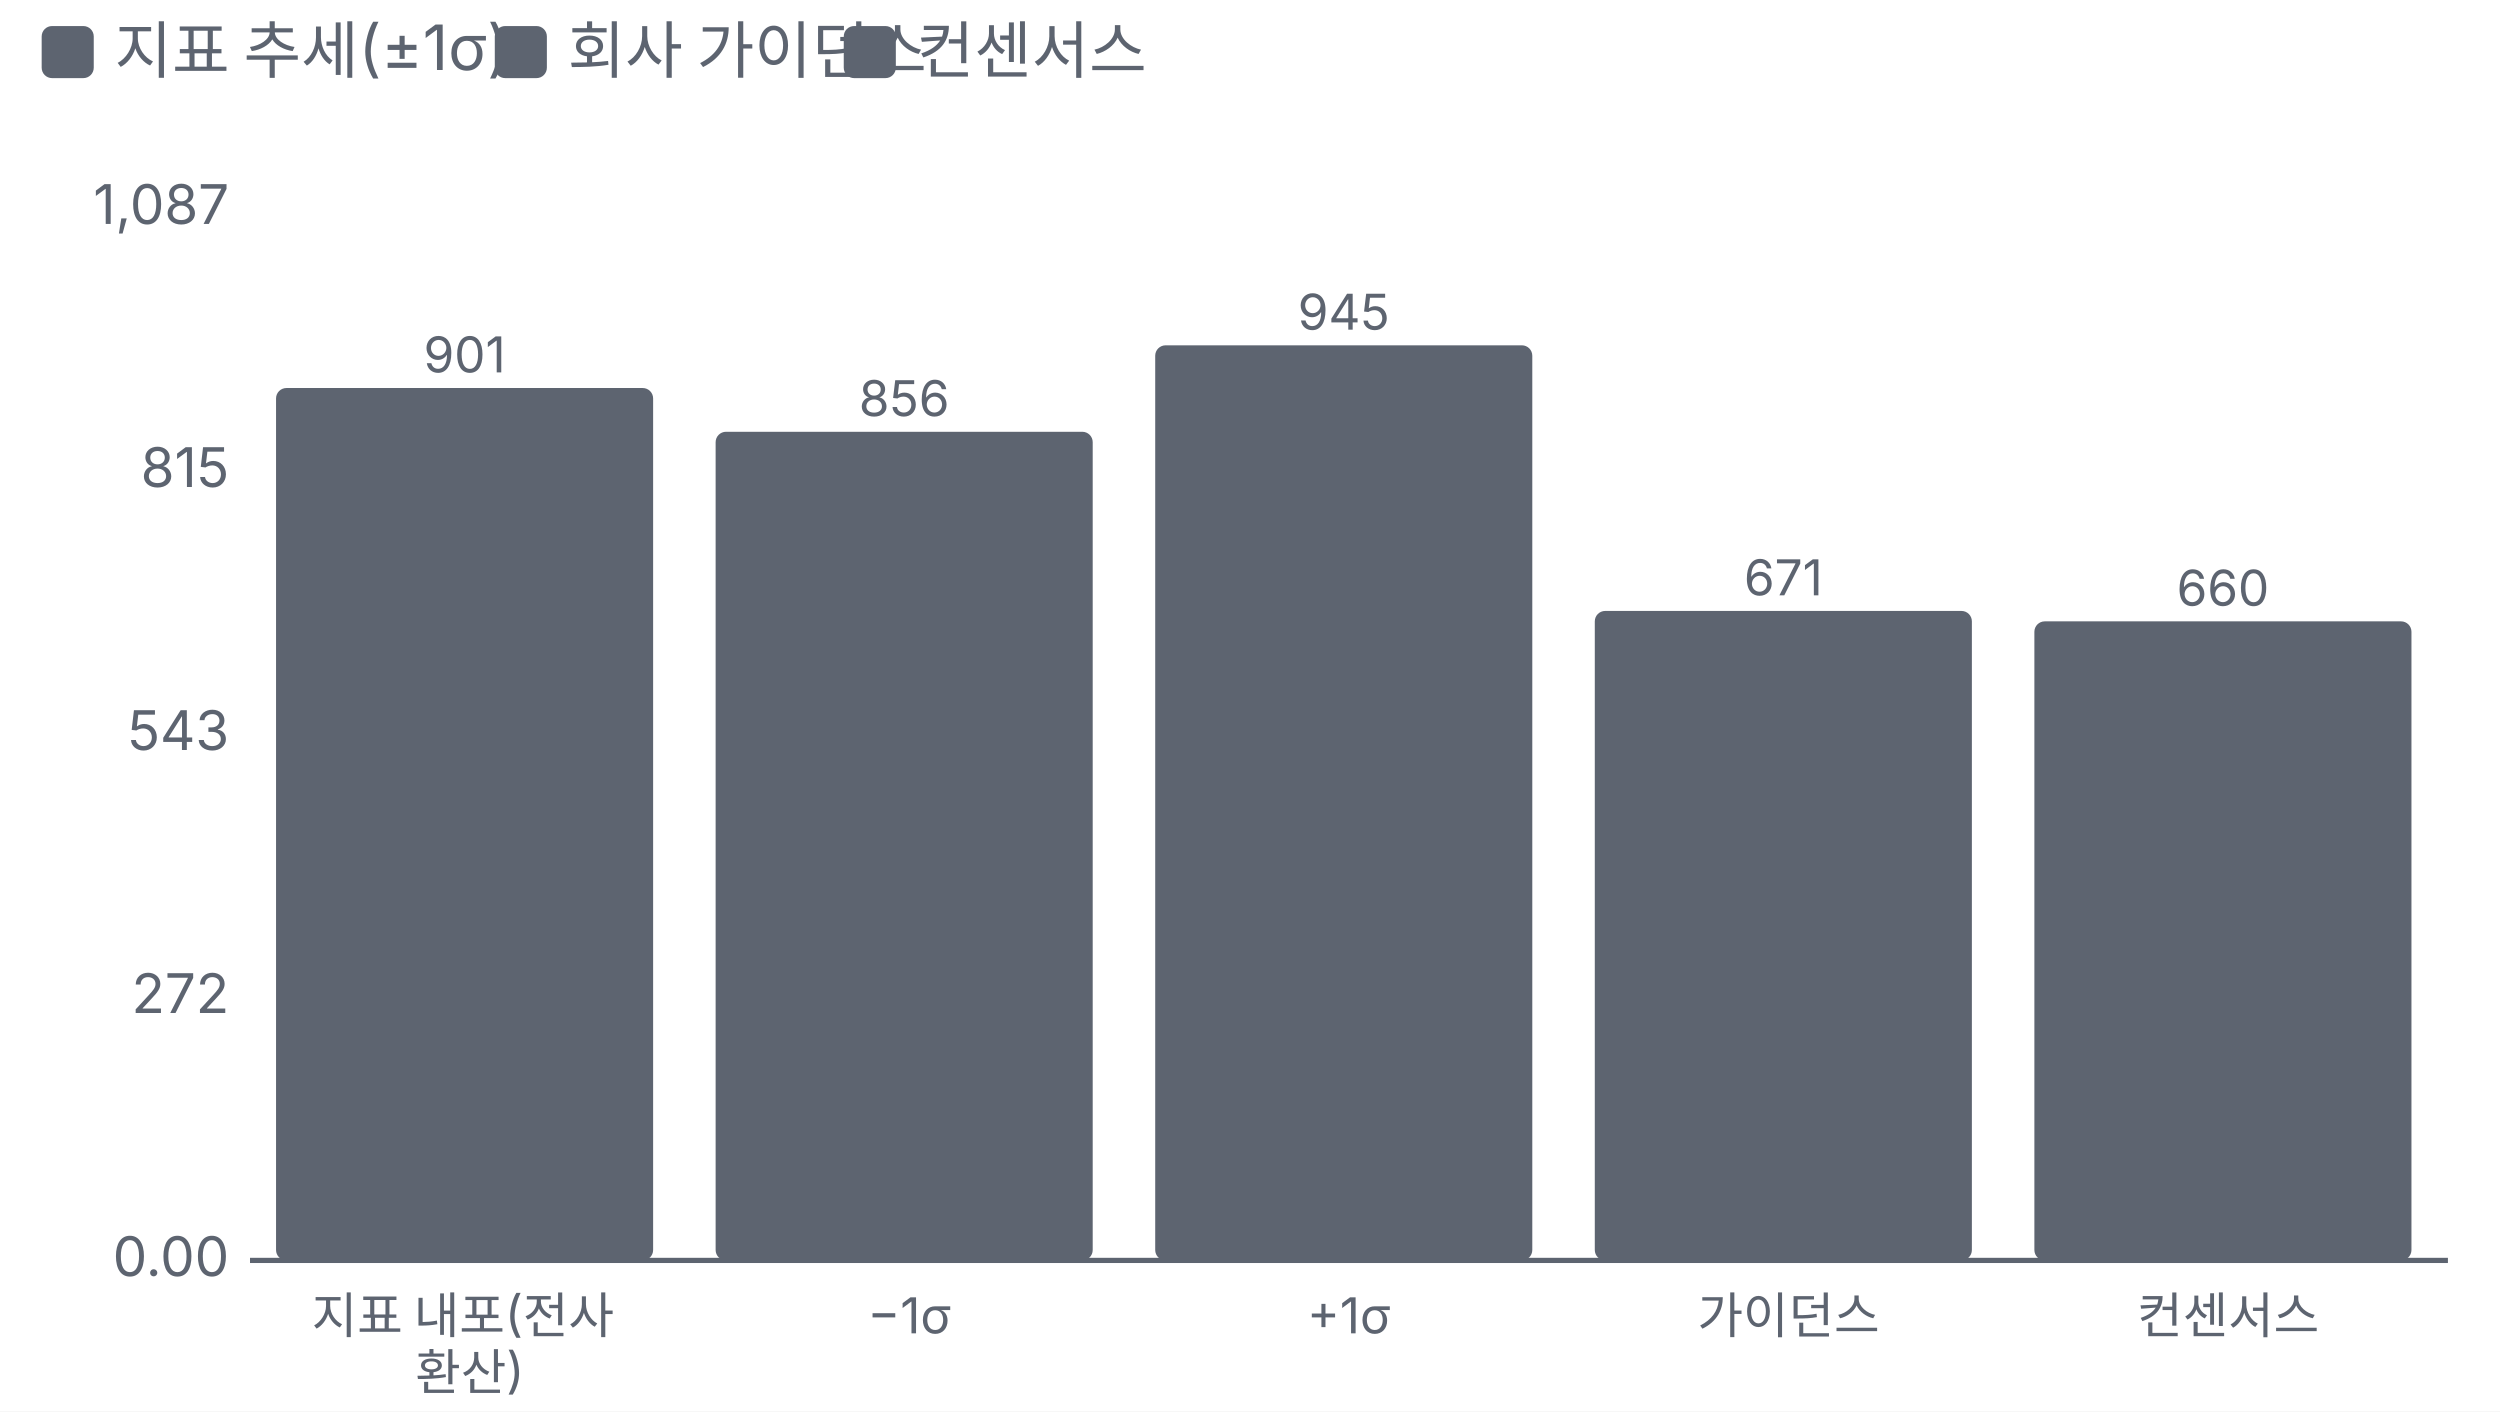
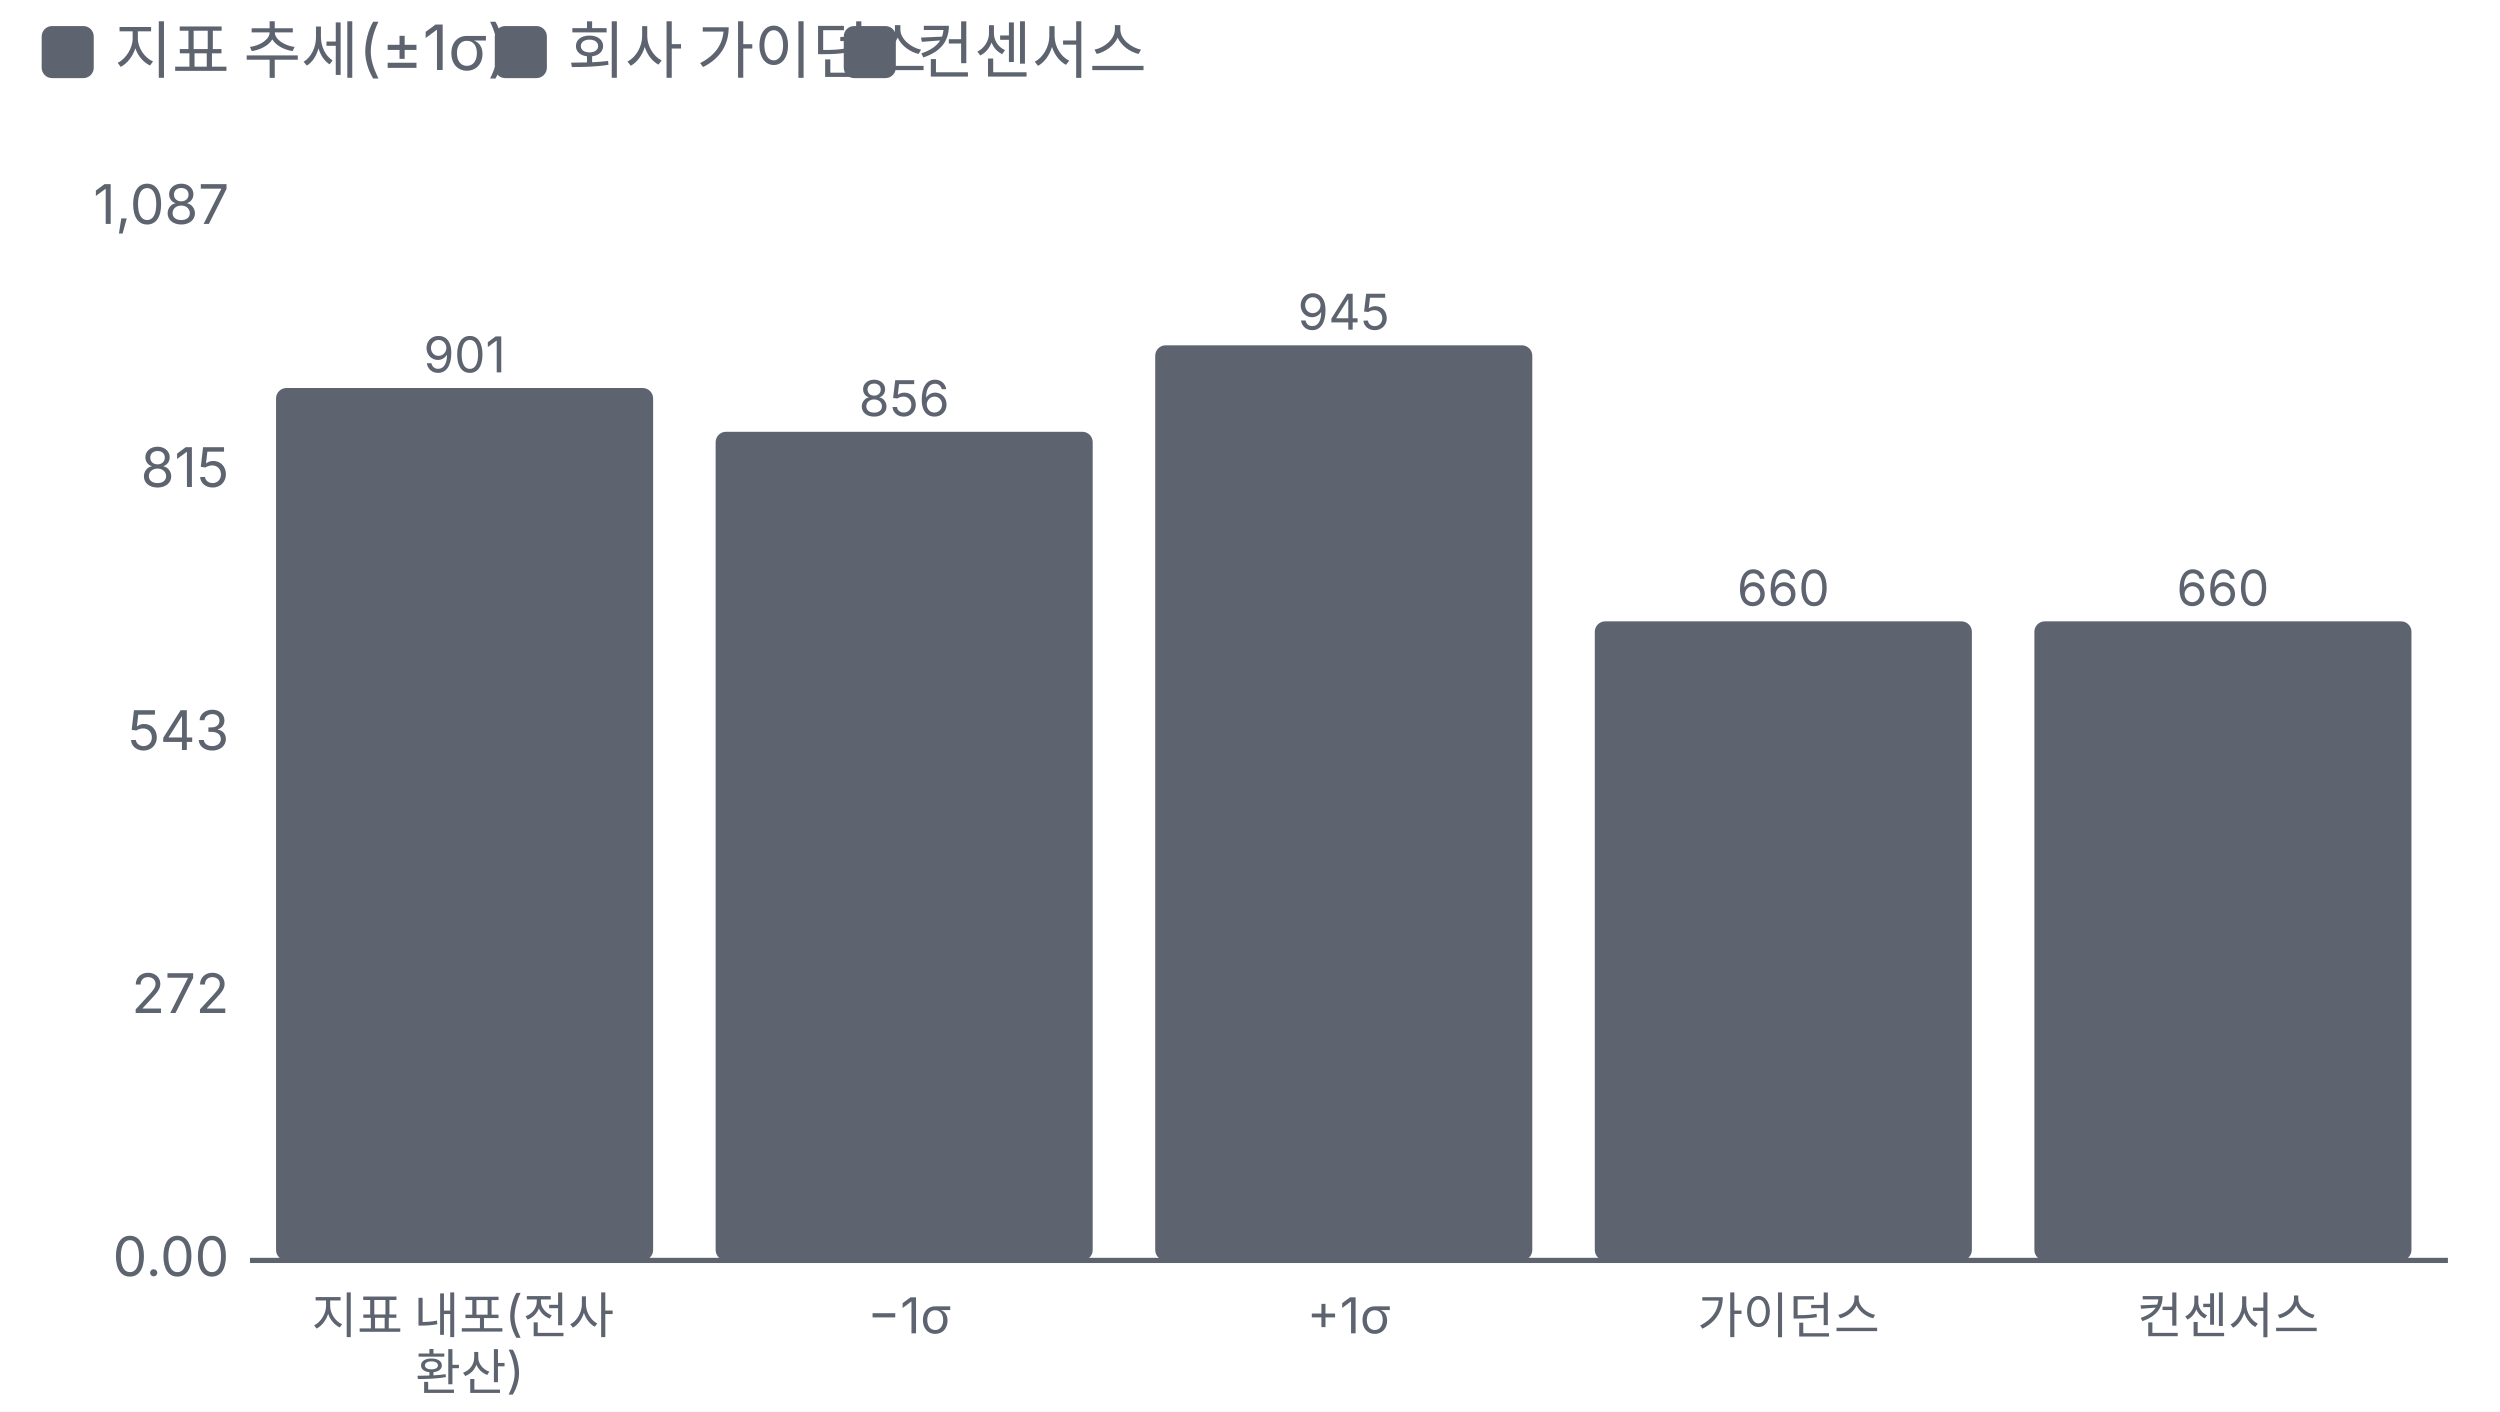
<svg xmlns="http://www.w3.org/2000/svg" viewBox="0 0 480 271" width="480" height="271">
  <style>text{fill:#5d6470;font-size:10.5px;font-family:-apple-system,'Apple SD Gothic Neo','Malgun Gothic',sans-serif}</style>
  <rect width="100%" height="100%" fill="#ffffff" />
  <rect x="8" y="5" width="10" height="10" rx="2" fill="#5d6470" />
  <text x="22" y="14" style="font-size:12px">지표 추세(±1σ)</text>
  <rect x="95" y="5" width="10" height="10" rx="2" fill="#5d6470" />
  <text x="109" y="14" style="font-size:12px">회사 가이던스</text>
  <rect x="162" y="5" width="10" height="10" rx="2" fill="#5d6470" />
  <text x="176" y="14" style="font-size:12px">컨센서스</text>
  <g transform="translate(0,22)">
    <line x1="48" x2="470" y1="220.0" y2="220.0" stroke="#5d6470" />
    <text x="44" y="223.0" text-anchor="end">0.00</text>
    <text x="44" y="172.5" text-anchor="end">272</text>
    <text x="44" y="122.0" text-anchor="end">543</text>
    <text x="44" y="71.5" text-anchor="end">815</text>
    <text x="44" y="21.0" text-anchor="end">1,087</text>
    <rect x="53.0" y="52.5" width="72.4" height="167.5" rx="2" fill="#5d6470" />
    <text x="89.2" y="49.5" text-anchor="middle" style="font-size:9.5px">901</text>
    <text x="90.2" y="234.0" text-anchor="middle" style="font-size:9.5px">
      <tspan x="90.2" dy="0.0">지표 내포(전사</tspan>
      <tspan x="90.2" dy="10.9">환산)</tspan>
    </text>
    <rect x="137.4" y="60.9" width="72.4" height="159.1" rx="2" fill="#5d6470" />
    <text x="173.6" y="57.9" text-anchor="middle" style="font-size:9.5px">856</text>
    <text x="174.6" y="234.0" text-anchor="middle" style="font-size:9.5px">
      <tspan x="174.6" dy="0.0">−1σ</tspan>
    </text>
    <rect x="221.8" y="44.3" width="72.4" height="175.7" rx="2" fill="#5d6470" />
    <text x="258.0" y="41.3" text-anchor="middle" style="font-size:9.5px">945</text>
    <text x="259.0" y="234.0" text-anchor="middle" style="font-size:9.5px">
      <tspan x="259.0" dy="0.0">+1σ</tspan>
    </text>
-     <rect x="306.2" y="95.3" width="72.4" height="124.7" rx="2" fill="#5d6470" />
-     <text x="342.4" y="92.3" text-anchor="middle" style="font-size:9.5px">671</text>
+     <rect x="306.2" y="97.3" width="72.4" height="122.7" rx="2" fill="#5d6470" />
+     <text x="342.4" y="94.3" text-anchor="middle" style="font-size:9.5px">660</text>
    <text x="343.4" y="234.0" text-anchor="middle" style="font-size:9.5px">
      <tspan x="343.4" dy="0.0">가이던스</tspan>
    </text>
    <rect x="390.6" y="97.3" width="72.4" height="122.7" rx="2" fill="#5d6470" />
    <text x="426.8" y="94.3" text-anchor="middle" style="font-size:9.5px">660</text>
    <text x="427.8" y="234.0" text-anchor="middle" style="font-size:9.5px">
      <tspan x="427.8" dy="0.0">컨센서스</tspan>
    </text>
  </g>
</svg>
